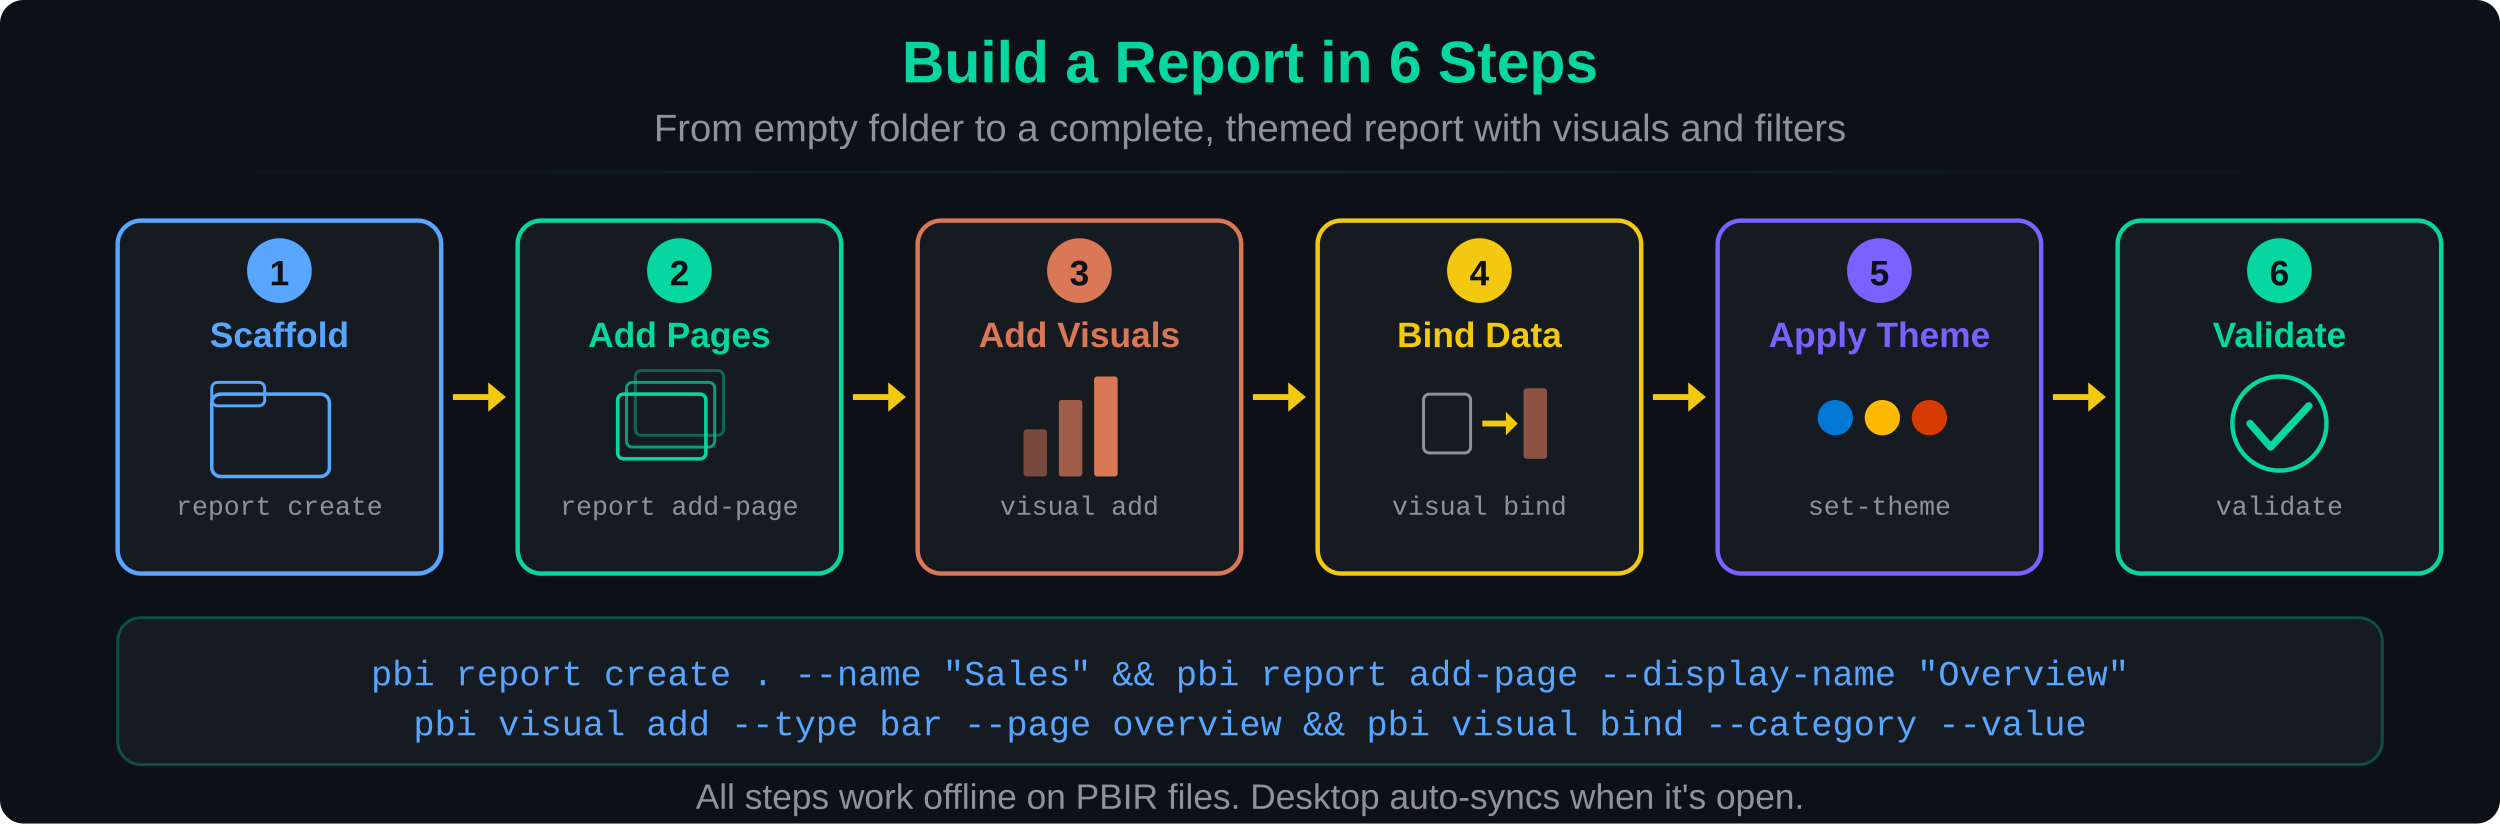
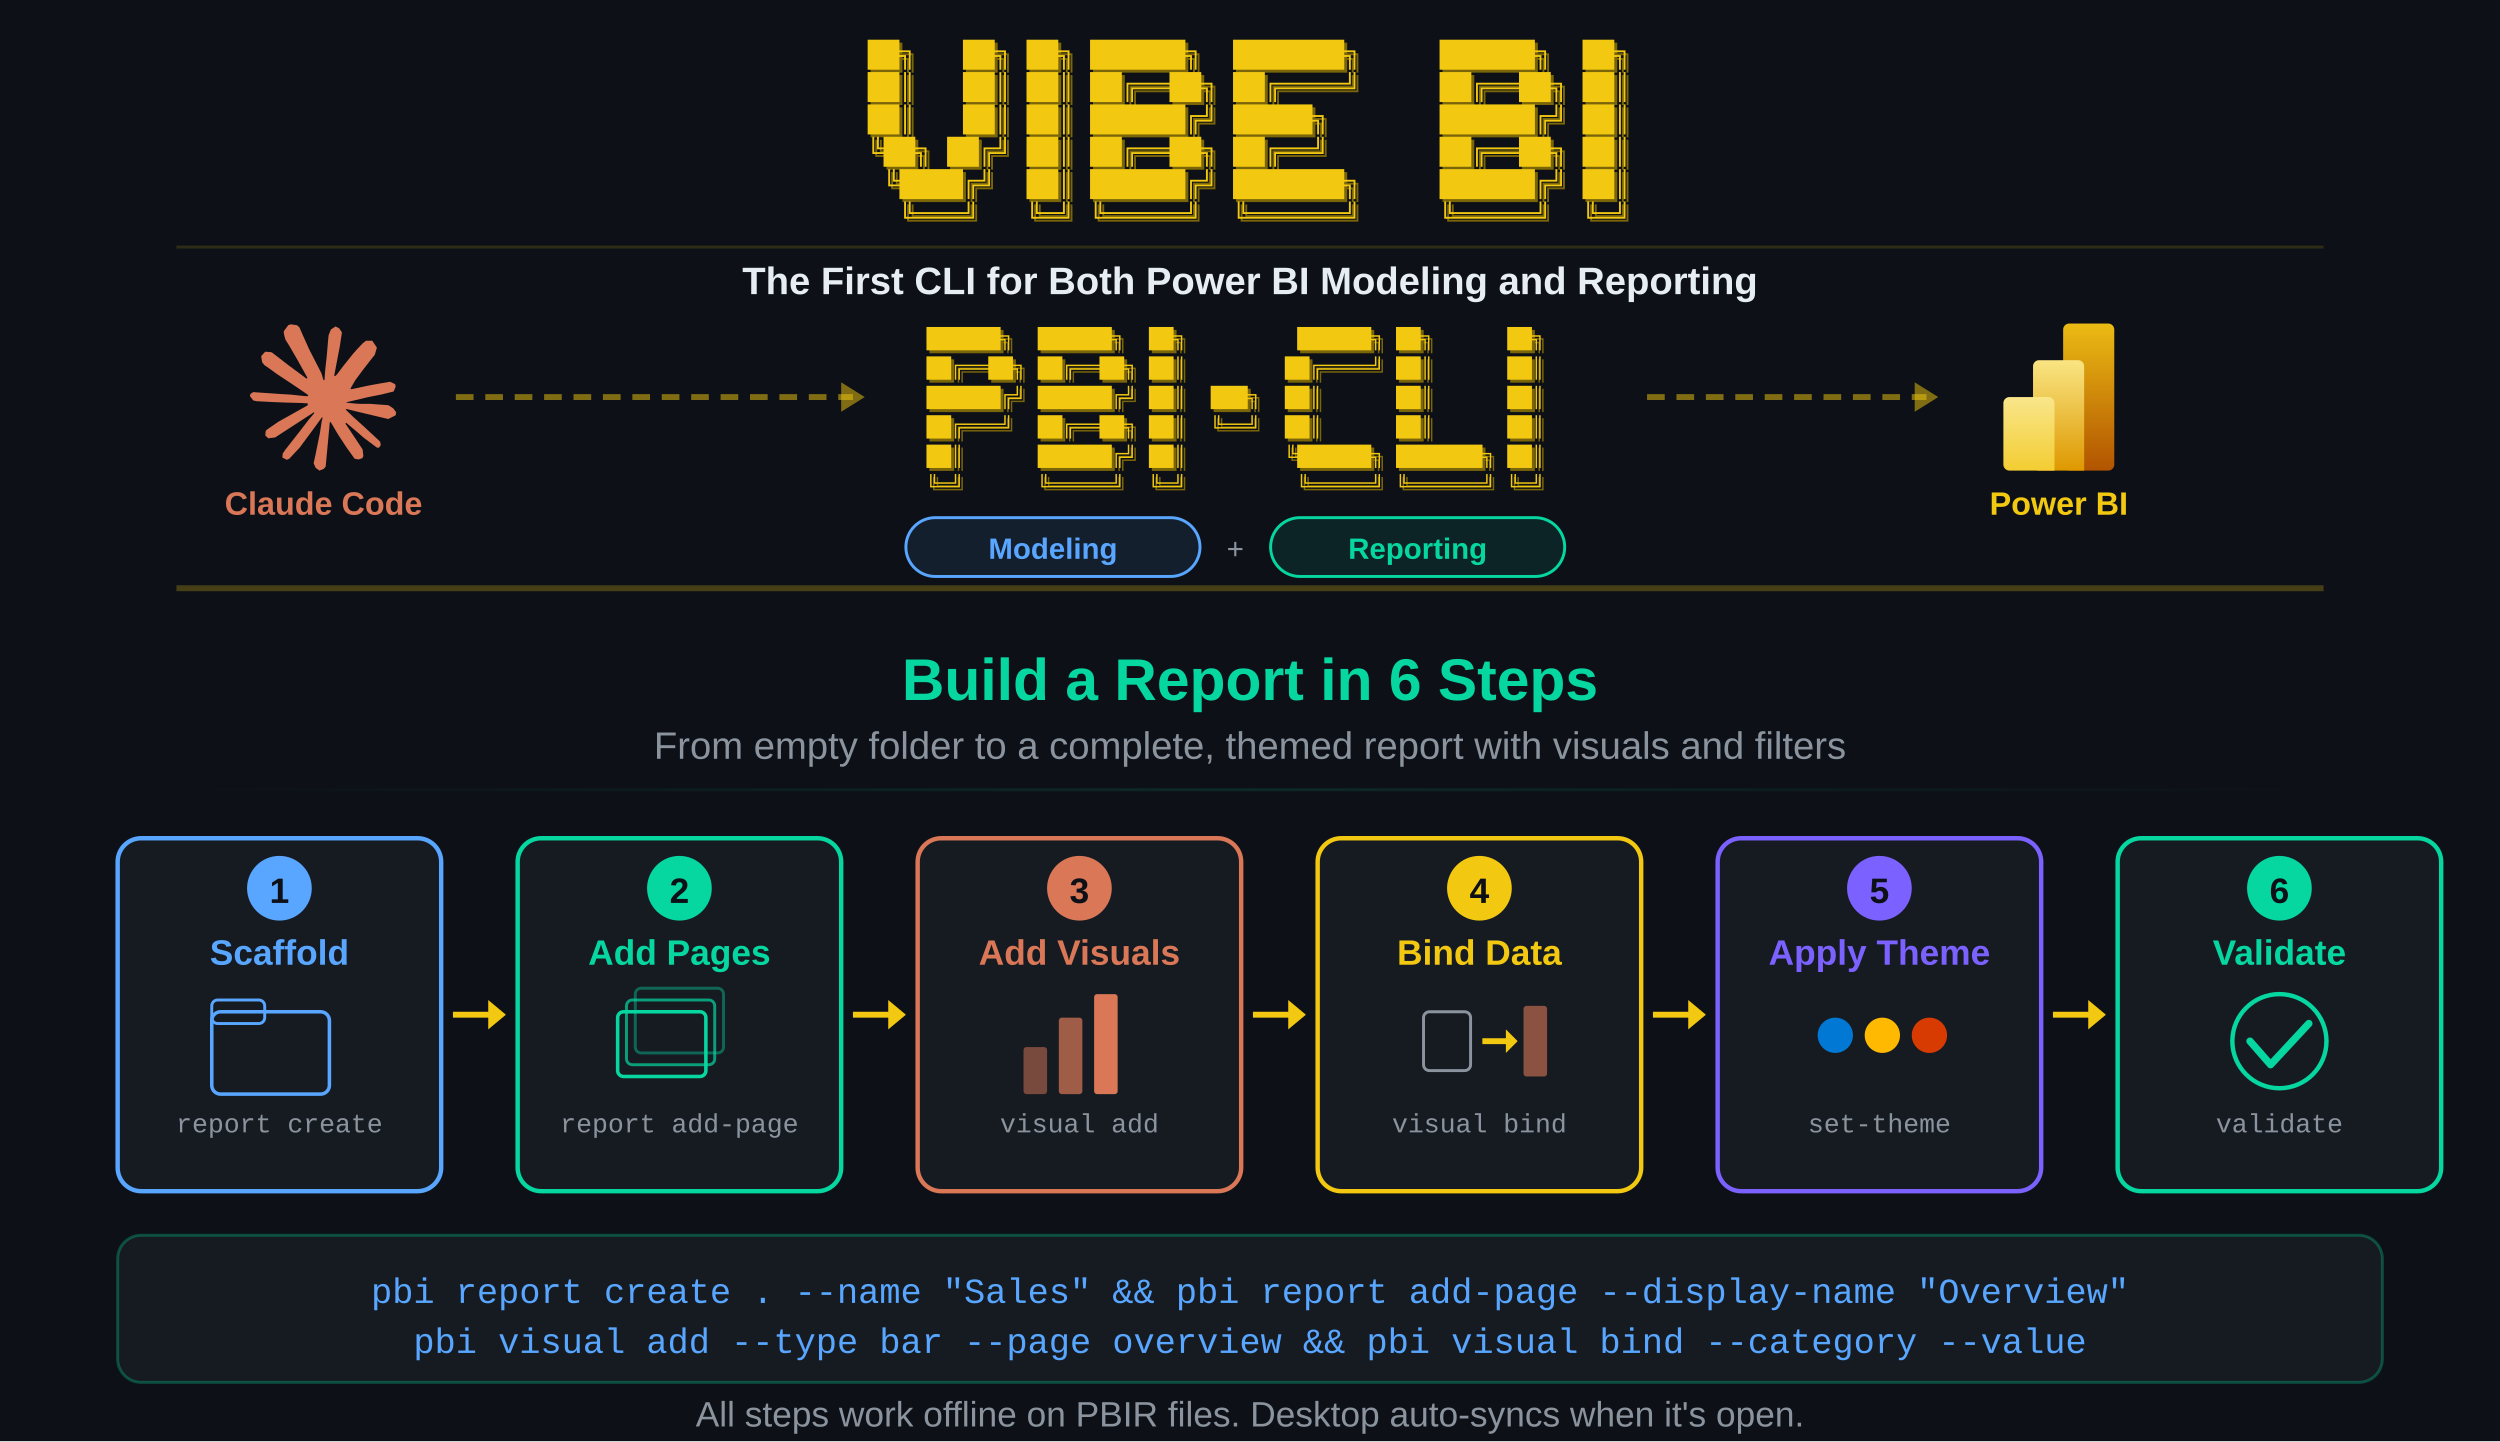
- <svg xmlns="http://www.w3.org/2000/svg" width="850" height="280" viewBox="0 0 850 280">
+ <svg xmlns="http://www.w3.org/2000/svg" width="850" height="490" viewBox="0 0 850 490">
  <defs>
+     <linearGradient id="hdr-bar1" x1="50%" y1="0%" x2="50%" y2="100%">
+       <stop offset="0%" stop-color="#EBBB14" />
+       <stop offset="100%" stop-color="#B25400" />
+     </linearGradient>
+     <linearGradient id="hdr-bar2" x1="50%" y1="0%" x2="50%" y2="100%">
+       <stop offset="0%" stop-color="#F9E583" />
+       <stop offset="100%" stop-color="#DE9800" />
+     </linearGradient>
+     <linearGradient id="hdr-bar3" x1="50%" y1="0%" x2="50%" y2="100%">
+       <stop offset="0%" stop-color="#F9E68B" />
+       <stop offset="100%" stop-color="#F3CD32" />
+     </linearGradient>
+     <linearGradient id="pbi-lg1" x1="50%" y1="0%" x2="50%" y2="100%">
+       <stop offset="0%" stop-color="#EBBB14" />
+       <stop offset="100%" stop-color="#B25400" />
+     </linearGradient>
+     <linearGradient id="pbi-lg2" x1="50%" y1="0%" x2="50%" y2="100%">
+       <stop offset="0%" stop-color="#F9E583" />
+       <stop offset="100%" stop-color="#DE9800" />
+     </linearGradient>
+     <linearGradient id="pbi-lg5" x1="50%" y1="0%" x2="50%" y2="100%">
+       <stop offset="0%" stop-color="#F9E68B" />
+       <stop offset="100%" stop-color="#F3CD32" />
+     </linearGradient>
    <linearGradient id="rw-glow" x1="0%" y1="0%" x2="100%" y2="0%">
      <stop offset="0%" stop-color="#06d6a0" stop-opacity="0" />
      <stop offset="50%" stop-color="#06d6a0" stop-opacity="0.12" />
      <stop offset="100%" stop-color="#06d6a0" stop-opacity="0" />
    </linearGradient>
  </defs>
-   <rect width="100%" height="100%" fill="#0d1117" rx="8" />
-   <text x="425" y="28" font-family="'Segoe UI', Arial, sans-serif" font-size="20" fill="#06d6a0" text-anchor="middle" font-weight="bold">Build a Report in 6 Steps</text>
-   <text x="425" y="48" font-family="'Segoe UI', Arial, sans-serif" font-size="13" fill="#8b949e" text-anchor="middle">From empty folder to a complete, themed report with visuals and filters</text>
-   <rect x="60" y="58" width="730" height="1" fill="url(#rw-glow)" />
-   <rect x="40" y="75" width="110" height="120" rx="8" fill="#161b22" stroke="#58a6ff" stroke-width="1.5" />
-   <circle cx="95" cy="92" r="11" fill="#58a6ff" />
-   <text x="95" y="97" font-family="'Segoe UI', Arial, sans-serif" font-size="12" fill="#0d1117" text-anchor="middle" font-weight="bold">1</text>
-   <text x="95" y="118" font-family="'Segoe UI', Arial, sans-serif" font-size="12" fill="#58a6ff" text-anchor="middle" font-weight="bold">Scaffold</text>
-   <g transform="translate(72, 128)">
-     <rect x="0" y="6" width="40" height="28" rx="3" fill="none" stroke="#58a6ff" stroke-width="1.2" />
-     <rect x="0" y="2" width="18" height="8" rx="2" fill="none" stroke="#58a6ff" stroke-width="1" />
+   <rect width="100%" height="100%" fill="#0d1117" />
+   <text font-family="'Courier New', Courier, monospace" font-size="9" fill="#7A6508" xml:space="preserve">
+     <tspan x="296" y="22">██╗   ██╗ ██╗ ██████╗  ███████╗     ██████╗  ██╗</tspan>
+     <tspan x="296" y="33">██║   ██║ ██║ ██╔══██╗ ██╔════╝     ██╔══██╗ ██║</tspan>
+     <tspan x="296" y="44">██║   ██║ ██║ ██████╔╝ █████╗       ██████╔╝ ██║</tspan>
+     <tspan x="296" y="55">╚██╗ ██╔╝ ██║ ██╔══██╗ ██╔══╝       ██╔══██╗ ██║</tspan>
+     <tspan x="296" y="66"> ╚████╔╝  ██║ ██████╔╝ ███████╗     ██████╔╝ ██║</tspan>
+     <tspan x="296" y="77">  ╚═══╝   ╚═╝ ╚═════╝  ╚══════╝     ╚═════╝  ╚═╝</tspan>
+   </text>
+   <text font-family="'Courier New', Courier, monospace" font-size="9" fill="#F2C811" xml:space="preserve">
+     <tspan x="295" y="21">██╗   ██╗ ██╗ ██████╗  ███████╗     ██████╗  ██╗</tspan>
+     <tspan x="295" y="32">██║   ██║ ██║ ██╔══██╗ ██╔════╝     ██╔══██╗ ██║</tspan>
+     <tspan x="295" y="43">██║   ██║ ██║ ██████╔╝ █████╗       ██████╔╝ ██║</tspan>
+     <tspan x="295" y="54">╚██╗ ██╔╝ ██║ ██╔══██╗ ██╔══╝       ██╔══██╗ ██║</tspan>
+     <tspan x="295" y="65"> ╚████╔╝  ██║ ██████╔╝ ███████╗     ██████╔╝ ██║</tspan>
+     <tspan x="295" y="76">  ╚═══╝   ╚═╝ ╚═════╝  ╚══════╝     ╚═════╝  ╚═╝</tspan>
+   </text>
+   <line x1="60" y1="84" x2="790" y2="84" stroke="#F2C811" stroke-opacity="0.15" stroke-width="1" />
+   <text x="425" y="100" font-family="'Segoe UI', Arial, sans-serif" font-size="13" fill="#e6edf3" text-anchor="middle" font-weight="600">The First CLI for Both Power BI Modeling and Reporting</text>
+   <svg x="85" y="110" width="50" height="50" viewBox="0 0 1200 1200">
+     <path fill="#d97757" d="M 233.96 800.215 L 468.644 668.537 L 472.591 657.101 L 468.644 650.738 L 457.208 650.738 L 417.987 648.322 L 283.893 644.698 L 167.597 639.866 L 54.926 633.826 L 26.577 627.785 L 3.3e-05 592.752 L 2.738 575.275 L 26.577 559.248 L 60.725 562.228 L 136.188 567.383 L 249.423 575.195 L 331.57 580.027 L 453.262 592.671 L 472.591 592.671 L 475.329 584.859 L 468.725 580.027 L 463.571 575.195 L 346.389 495.785 L 219.544 411.866 L 153.101 363.544 L 117.181 339.06 L 99.06 316.107 L 91.248 266.014 L 123.866 230.094 L 167.678 233.074 L 178.873 236.054 L 223.248 270.201 L 318.04 343.57 L 441.826 434.738 L 459.946 449.799 L 467.195 444.644 L 468.081 441.02 L 459.946 427.409 L 392.617 305.718 L 320.779 181.933 L 288.805 130.631 L 280.349 99.866 C 277.369 87.221 275.195 76.591 275.195 63.624 L 312.322 13.208 L 332.859 6.604 L 382.389 13.208 L 403.248 31.329 L 434.014 101.718 L 483.866 212.537 L 561.181 363.221 L 583.812 407.919 L 595.893 449.315 L 600.403 461.96 L 608.215 461.96 L 608.215 454.712 L 614.577 369.826 L 626.336 265.611 L 637.772 131.517 L 641.718 93.745 L 660.403 48.483 L 697.53 24 L 726.524 37.852 L 750.363 72 L 747.06 94.067 L 732.886 186.201 L 705.101 330.524 L 686.98 427.168 L 697.53 427.168 L 709.611 415.087 L 758.497 350.175 L 840.644 247.49 L 876.886 206.738 L 919.168 161.718 L 946.309 140.295 L 997.611 140.295 L 1035.383 196.43 L 1018.47 254.416 L 965.638 321.423 L 921.826 378.202 L 859.007 462.765 L 819.785 530.416 L 823.409 535.812 L 832.752 534.926 L 974.658 504.725 L 1051.329 490.873 L 1142.819 475.168 L 1184.215 494.497 L 1188.725 514.148 L 1172.456 554.336 L 1074.604 578.497 L 959.839 601.45 L 788.94 641.879 L 786.846 643.409 L 789.262 646.389 L 866.255 653.638 L 899.195 655.409 L 979.812 655.409 L 1129.933 666.604 L 1169.154 692.537 L 1192.671 724.269 L 1188.725 748.43 L 1128.322 779.195 L 1046.819 759.866 L 856.591 714.604 L 791.356 698.336 L 782.336 698.336 L 782.336 703.732 L 836.698 756.886 L 936.322 846.846 L 1061.074 962.819 L 1067.436 991.49 L 1051.409 1014.121 L 1034.497 1011.705 L 924.886 929.235 L 882.604 892.108 L 786.846 811.49 L 780.483 811.49 L 780.483 819.946 L 802.55 852.242 L 919.087 1027.409 L 925.128 1081.128 L 916.671 1098.604 L 886.47 1109.154 L 853.289 1103.114 L 785.074 1007.356 L 714.685 899.517 L 657.906 802.872 L 650.98 806.819 L 617.477 1167.705 L 601.772 1186.148 L 565.53 1200 L 535.329 1177.047 L 519.302 1139.92 L 535.329 1066.551 L 554.658 970.792 L 570.362 894.685 L 584.537 800.134 L 592.993 768.725 L 592.43 766.631 L 585.503 767.517 L 514.228 865.369 L 405.826 1011.866 L 320.054 1103.678 L 299.517 1111.812 L 263.92 1093.369 L 267.221 1060.43 L 287.114 1031.114 L 405.826 880.107 L 477.423 786.524 L 523.651 732.483 L 523.329 724.671 L 520.591 724.671 L 205.289 929.396 L 149.154 936.644 L 124.993 914.014 L 127.973 876.886 L 139.409 864.805 L 234.201 799.57 L 233.879 799.893 Z" />
+   </svg>
+   <text x="110" y="175" font-family="'Segoe UI', Arial, sans-serif" font-size="11" fill="#d97757" text-anchor="middle" font-weight="600">Claude Code</text>
+   <line x1="155" y1="135" x2="290" y2="135" stroke="#F2C811" stroke-width="2" stroke-dasharray="6,4" stroke-opacity="0.5" />
+   <polygon points="294,135 286,130 286,140" fill="#F2C811" fill-opacity="0.5" />
+   <text font-family="'Courier New', Courier, monospace" font-size="7" fill="#7A6508" xml:space="preserve">
+     <tspan x="316" y="118">██████╗  ██████╗  ██╗         ██████╗ ██╗      ██╗</tspan>
+     <tspan x="316" y="128">██╔══██╗ ██╔══██╗ ██║        ██╔════╝ ██║      ██║</tspan>
+     <tspan x="316" y="138">██████╔╝ ██████╔╝ ██║  ███╗  ██║      ██║      ██║</tspan>
+     <tspan x="316" y="148">██╔═══╝  ██╔══██╗ ██║  ╚══╝  ██║      ██║      ██║</tspan>
+     <tspan x="316" y="158">██║      ██████╔╝ ██║        ╚██████╗ ███████╗ ██║</tspan>
+     <tspan x="316" y="168">╚═╝      ╚═════╝  ╚═╝         ╚═════╝ ╚══════╝ ╚═╝</tspan>
+   </text>
+   <text font-family="'Courier New', Courier, monospace" font-size="7" fill="#F2C811" xml:space="preserve">
+     <tspan x="315" y="117">██████╗  ██████╗  ██╗         ██████╗ ██╗      ██╗</tspan>
+     <tspan x="315" y="127">██╔══██╗ ██╔══██╗ ██║        ██╔════╝ ██║      ██║</tspan>
+     <tspan x="315" y="137">██████╔╝ ██████╔╝ ██║  ███╗  ██║      ██║      ██║</tspan>
+     <tspan x="315" y="147">██╔═══╝  ██╔══██╗ ██║  ╚══╝  ██║      ██║      ██║</tspan>
+     <tspan x="315" y="157">██║      ██████╔╝ ██║        ╚██████╗ ███████╗ ██║</tspan>
+     <tspan x="315" y="167">╚═╝      ╚═════╝  ╚═╝         ╚═════╝ ╚══════╝ ╚═╝</tspan>
+   </text>
+   <line x1="560" y1="135" x2="655" y2="135" stroke="#F2C811" stroke-width="2" stroke-dasharray="6,4" stroke-opacity="0.5" />
+   <polygon points="659,135 651,130 651,140" fill="#F2C811" fill-opacity="0.5" />
+   <svg x="675" y="110" width="50" height="50" viewBox="0 0 630 630">
+     <g transform="translate(77.5, 0)">
+       <rect fill="url(#pbi-lg1)" x="256" y="0" width="219" height="630" rx="26" />
+       <path fill="url(#pbi-lg2)" d="M346,604 L346,630 L320,630 L153,630 C138.64,630 127,618.36 127,604 L127,183 C127,168.64 138.64,157 153,157 L320,157 C334.36,157 346,168.64 346,183 L346,604 Z" />
+       <path fill="url(#pbi-lg5)" d="M219,604 L219,630 L193,630 L26,630 C11.64,630 0,618.36 0,604 L0,341 C0,326.64 11.64,315 26,315 L193,315 C207.36,315 219,326.64 219,341 L219,604 Z" />
+     </g>
+   </svg>
+   <text x="700" y="175" font-family="'Segoe UI', Arial, sans-serif" font-size="11" fill="#F2C811" text-anchor="middle" font-weight="600">Power BI</text>
+   <rect x="308" y="176" width="100" height="20" rx="10" fill="#58a6ff" fill-opacity="0.1" stroke="#58a6ff" stroke-width="1" />
+   <text x="358" y="190" font-family="'Segoe UI', Arial, sans-serif" font-size="10" fill="#58a6ff" text-anchor="middle" font-weight="600">Modeling</text>
+   <text x="420" y="190" font-family="'Segoe UI', Arial, sans-serif" font-size="10" fill="#8b949e" text-anchor="middle">+</text>
+   <rect x="432" y="176" width="100" height="20" rx="10" fill="#06d6a0" fill-opacity="0.1" stroke="#06d6a0" stroke-width="1" />
+   <text x="482" y="190" font-family="'Segoe UI', Arial, sans-serif" font-size="10" fill="#06d6a0" text-anchor="middle" font-weight="600">Reporting</text>
+   <line x1="60" y1="200" x2="790" y2="200" stroke="#F2C811" stroke-opacity="0.25" stroke-width="2" />
+   <g transform="translate(0, 210)">
+     <text x="425" y="28" font-family="'Segoe UI', Arial, sans-serif" font-size="20" fill="#06d6a0" text-anchor="middle" font-weight="bold">Build a Report in 6 Steps</text>
+     <text x="425" y="48" font-family="'Segoe UI', Arial, sans-serif" font-size="13" fill="#8b949e" text-anchor="middle">From empty folder to a complete, themed report with visuals and filters</text>
+     <rect x="60" y="58" width="730" height="1" fill="url(#rw-glow)" />
+     <rect x="40" y="75" width="110" height="120" rx="8" fill="#161b22" stroke="#58a6ff" stroke-width="1.5" />
+     <circle cx="95" cy="92" r="11" fill="#58a6ff" />
+     <text x="95" y="97" font-family="'Segoe UI', Arial, sans-serif" font-size="12" fill="#0d1117" text-anchor="middle" font-weight="bold">1</text>
+     <text x="95" y="118" font-family="'Segoe UI', Arial, sans-serif" font-size="12" fill="#58a6ff" text-anchor="middle" font-weight="bold">Scaffold</text>
+     <g transform="translate(72, 128)">
+       <rect x="0" y="6" width="40" height="28" rx="3" fill="none" stroke="#58a6ff" stroke-width="1.2" />
+       <rect x="0" y="2" width="18" height="8" rx="2" fill="none" stroke="#58a6ff" stroke-width="1" />
+     </g>
+     <text x="95" y="175" font-family="'Courier New', Courier, monospace" font-size="9" fill="#8b949e" text-anchor="middle">report create</text>
+     <line x1="154" y1="135" x2="168" y2="135" stroke="#F2C811" stroke-width="2" />
+     <polygon points="172,135 166,130 166,140" fill="#F2C811" />
+     <rect x="176" y="75" width="110" height="120" rx="8" fill="#161b22" stroke="#06d6a0" stroke-width="1.5" />
+     <circle cx="231" cy="92" r="11" fill="#06d6a0" />
+     <text x="231" y="97" font-family="'Segoe UI', Arial, sans-serif" font-size="12" fill="#0d1117" text-anchor="middle" font-weight="bold">2</text>
+     <text x="231" y="118" font-family="'Segoe UI', Arial, sans-serif" font-size="12" fill="#06d6a0" text-anchor="middle" font-weight="bold">Add Pages</text>
+     <g transform="translate(210, 126)">
+       <rect x="6" y="0" width="30" height="22" rx="2" fill="none" stroke="#06d6a0" stroke-width="1" opacity="0.4" />
+       <rect x="3" y="4" width="30" height="22" rx="2" fill="none" stroke="#06d6a0" stroke-width="1" opacity="0.7" />
+       <rect x="0" y="8" width="30" height="22" rx="2" fill="none" stroke="#06d6a0" stroke-width="1.2" />
+     </g>
+     <text x="231" y="175" font-family="'Courier New', Courier, monospace" font-size="9" fill="#8b949e" text-anchor="middle">report add-page</text>
+     <line x1="290" y1="135" x2="304" y2="135" stroke="#F2C811" stroke-width="2" />
+     <polygon points="308,135 302,130 302,140" fill="#F2C811" />
+     <rect x="312" y="75" width="110" height="120" rx="8" fill="#161b22" stroke="#d97757" stroke-width="1.5" />
+     <circle cx="367" cy="92" r="11" fill="#d97757" />
+     <text x="367" y="97" font-family="'Segoe UI', Arial, sans-serif" font-size="12" fill="#0d1117" text-anchor="middle" font-weight="bold">3</text>
+     <text x="367" y="118" font-family="'Segoe UI', Arial, sans-serif" font-size="12" fill="#d97757" text-anchor="middle" font-weight="bold">Add Visuals</text>
+     <g transform="translate(348, 128)">
+       <rect x="0" y="18" width="8" height="16" rx="1" fill="#d97757" opacity="0.5" />
+       <rect x="12" y="8" width="8" height="26" rx="1" fill="#d97757" opacity="0.7" />
+       <rect x="24" y="0" width="8" height="34" rx="1" fill="#d97757" />
+     </g>
+     <text x="367" y="175" font-family="'Courier New', Courier, monospace" font-size="9" fill="#8b949e" text-anchor="middle">visual add</text>
+     <line x1="426" y1="135" x2="440" y2="135" stroke="#F2C811" stroke-width="2" />
+     <polygon points="444,135 438,130 438,140" fill="#F2C811" />
+     <rect x="448" y="75" width="110" height="120" rx="8" fill="#161b22" stroke="#F2C811" stroke-width="1.5" />
+     <circle cx="503" cy="92" r="11" fill="#F2C811" />
+     <text x="503" y="97" font-family="'Segoe UI', Arial, sans-serif" font-size="12" fill="#0d1117" text-anchor="middle" font-weight="bold">4</text>
+     <text x="503" y="118" font-family="'Segoe UI', Arial, sans-serif" font-size="12" fill="#F2C811" text-anchor="middle" font-weight="bold">Bind Data</text>
+     <g transform="translate(484, 128)">
+       <rect x="0" y="6" width="16" height="20" rx="2" fill="none" stroke="#8b949e" stroke-width="1" />
+       <line x1="20" y1="16" x2="30" y2="16" stroke="#F2C811" stroke-width="2" />
+       <polygon points="32,16 28,12 28,20" fill="#F2C811" />
+       <rect x="34" y="4" width="8" height="24" rx="1" fill="#d97757" opacity="0.6" />
+     </g>
+     <text x="503" y="175" font-family="'Courier New', Courier, monospace" font-size="9" fill="#8b949e" text-anchor="middle">visual bind</text>
+     <line x1="562" y1="135" x2="576" y2="135" stroke="#F2C811" stroke-width="2" />
+     <polygon points="580,135 574,130 574,140" fill="#F2C811" />
+     <rect x="584" y="75" width="110" height="120" rx="8" fill="#161b22" stroke="#7b61ff" stroke-width="1.5" />
+     <circle cx="639" cy="92" r="11" fill="#7b61ff" />
+     <text x="639" y="97" font-family="'Segoe UI', Arial, sans-serif" font-size="12" fill="#0d1117" text-anchor="middle" font-weight="bold">5</text>
+     <text x="639" y="118" font-family="'Segoe UI', Arial, sans-serif" font-size="12" fill="#7b61ff" text-anchor="middle" font-weight="bold">Apply Theme</text>
+     <g transform="translate(616, 132)">
+       <circle cx="8" cy="10" r="6" fill="#0078D4" />
+       <circle cx="24" cy="10" r="6" fill="#FFB900" />
+       <circle cx="40" cy="10" r="6" fill="#D83B01" />
+     </g>
+     <text x="639" y="175" font-family="'Courier New', Courier, monospace" font-size="9" fill="#8b949e" text-anchor="middle">set-theme</text>
+     <line x1="698" y1="135" x2="712" y2="135" stroke="#F2C811" stroke-width="2" />
+     <polygon points="716,135 710,130 710,140" fill="#F2C811" />
+     <rect x="720" y="75" width="110" height="120" rx="8" fill="#161b22" stroke="#06d6a0" stroke-width="1.5" />
+     <circle cx="775" cy="92" r="11" fill="#06d6a0" />
+     <text x="775" y="97" font-family="'Segoe UI', Arial, sans-serif" font-size="12" fill="#0d1117" text-anchor="middle" font-weight="bold">6</text>
+     <text x="775" y="118" font-family="'Segoe UI', Arial, sans-serif" font-size="12" fill="#06d6a0" text-anchor="middle" font-weight="bold">Validate</text>
+     <g transform="translate(757, 128)">
+       <circle cx="18" cy="16" r="16" fill="none" stroke="#06d6a0" stroke-width="1.5" />
+       <polyline points="8,16 15,24 28,10" fill="none" stroke="#06d6a0" stroke-width="2.5" stroke-linecap="round" stroke-linejoin="round" />
+     </g>
+     <text x="775" y="175" font-family="'Courier New', Courier, monospace" font-size="9" fill="#8b949e" text-anchor="middle">validate</text>
+     <rect x="40" y="210" width="770" height="50" rx="8" fill="#161b22" stroke="#06d6a0" stroke-width="1" stroke-opacity="0.3" />
+     <text x="425" y="233" font-family="'Courier New', Courier, monospace" font-size="12" fill="#58a6ff" text-anchor="middle">pbi report create . --name "Sales" &amp;&amp; pbi report add-page --display-name "Overview"</text>
+     <text x="425" y="250" font-family="'Courier New', Courier, monospace" font-size="12" fill="#58a6ff" text-anchor="middle">pbi visual add --type bar --page overview &amp;&amp; pbi visual bind --category --value</text>
+     <text x="425" y="275" font-family="'Segoe UI', Arial, sans-serif" font-size="12" fill="#8b949e" text-anchor="middle">All steps work offline on PBIR files. Desktop auto-syncs when it's open.</text>
  </g>
-   <text x="95" y="175" font-family="'Courier New', Courier, monospace" font-size="9" fill="#8b949e" text-anchor="middle">report create</text>
-   <line x1="154" y1="135" x2="168" y2="135" stroke="#F2C811" stroke-width="2" />
-   <polygon points="172,135 166,130 166,140" fill="#F2C811" />
-   <rect x="176" y="75" width="110" height="120" rx="8" fill="#161b22" stroke="#06d6a0" stroke-width="1.5" />
-   <circle cx="231" cy="92" r="11" fill="#06d6a0" />
-   <text x="231" y="97" font-family="'Segoe UI', Arial, sans-serif" font-size="12" fill="#0d1117" text-anchor="middle" font-weight="bold">2</text>
-   <text x="231" y="118" font-family="'Segoe UI', Arial, sans-serif" font-size="12" fill="#06d6a0" text-anchor="middle" font-weight="bold">Add Pages</text>
-   <g transform="translate(210, 126)">
-     <rect x="6" y="0" width="30" height="22" rx="2" fill="none" stroke="#06d6a0" stroke-width="1" opacity="0.4" />
-     <rect x="3" y="4" width="30" height="22" rx="2" fill="none" stroke="#06d6a0" stroke-width="1" opacity="0.7" />
-     <rect x="0" y="8" width="30" height="22" rx="2" fill="none" stroke="#06d6a0" stroke-width="1.2" />
-   </g>
-   <text x="231" y="175" font-family="'Courier New', Courier, monospace" font-size="9" fill="#8b949e" text-anchor="middle">report add-page</text>
-   <line x1="290" y1="135" x2="304" y2="135" stroke="#F2C811" stroke-width="2" />
-   <polygon points="308,135 302,130 302,140" fill="#F2C811" />
-   <rect x="312" y="75" width="110" height="120" rx="8" fill="#161b22" stroke="#d97757" stroke-width="1.5" />
-   <circle cx="367" cy="92" r="11" fill="#d97757" />
-   <text x="367" y="97" font-family="'Segoe UI', Arial, sans-serif" font-size="12" fill="#0d1117" text-anchor="middle" font-weight="bold">3</text>
-   <text x="367" y="118" font-family="'Segoe UI', Arial, sans-serif" font-size="12" fill="#d97757" text-anchor="middle" font-weight="bold">Add Visuals</text>
-   <g transform="translate(348, 128)">
-     <rect x="0" y="18" width="8" height="16" rx="1" fill="#d97757" opacity="0.5" />
-     <rect x="12" y="8" width="8" height="26" rx="1" fill="#d97757" opacity="0.7" />
-     <rect x="24" y="0" width="8" height="34" rx="1" fill="#d97757" />
-   </g>
-   <text x="367" y="175" font-family="'Courier New', Courier, monospace" font-size="9" fill="#8b949e" text-anchor="middle">visual add</text>
-   <line x1="426" y1="135" x2="440" y2="135" stroke="#F2C811" stroke-width="2" />
-   <polygon points="444,135 438,130 438,140" fill="#F2C811" />
-   <rect x="448" y="75" width="110" height="120" rx="8" fill="#161b22" stroke="#F2C811" stroke-width="1.5" />
-   <circle cx="503" cy="92" r="11" fill="#F2C811" />
-   <text x="503" y="97" font-family="'Segoe UI', Arial, sans-serif" font-size="12" fill="#0d1117" text-anchor="middle" font-weight="bold">4</text>
-   <text x="503" y="118" font-family="'Segoe UI', Arial, sans-serif" font-size="12" fill="#F2C811" text-anchor="middle" font-weight="bold">Bind Data</text>
-   <g transform="translate(484, 128)">
-     <rect x="0" y="6" width="16" height="20" rx="2" fill="none" stroke="#8b949e" stroke-width="1" />
-     <line x1="20" y1="16" x2="30" y2="16" stroke="#F2C811" stroke-width="2" />
-     <polygon points="32,16 28,12 28,20" fill="#F2C811" />
-     <rect x="34" y="4" width="8" height="24" rx="1" fill="#d97757" opacity="0.6" />
-   </g>
-   <text x="503" y="175" font-family="'Courier New', Courier, monospace" font-size="9" fill="#8b949e" text-anchor="middle">visual bind</text>
-   <line x1="562" y1="135" x2="576" y2="135" stroke="#F2C811" stroke-width="2" />
-   <polygon points="580,135 574,130 574,140" fill="#F2C811" />
-   <rect x="584" y="75" width="110" height="120" rx="8" fill="#161b22" stroke="#7b61ff" stroke-width="1.5" />
-   <circle cx="639" cy="92" r="11" fill="#7b61ff" />
-   <text x="639" y="97" font-family="'Segoe UI', Arial, sans-serif" font-size="12" fill="#0d1117" text-anchor="middle" font-weight="bold">5</text>
-   <text x="639" y="118" font-family="'Segoe UI', Arial, sans-serif" font-size="12" fill="#7b61ff" text-anchor="middle" font-weight="bold">Apply Theme</text>
-   <g transform="translate(616, 132)">
-     <circle cx="8" cy="10" r="6" fill="#0078D4" />
-     <circle cx="24" cy="10" r="6" fill="#FFB900" />
-     <circle cx="40" cy="10" r="6" fill="#D83B01" />
-   </g>
-   <text x="639" y="175" font-family="'Courier New', Courier, monospace" font-size="9" fill="#8b949e" text-anchor="middle">set-theme</text>
-   <line x1="698" y1="135" x2="712" y2="135" stroke="#F2C811" stroke-width="2" />
-   <polygon points="716,135 710,130 710,140" fill="#F2C811" />
-   <rect x="720" y="75" width="110" height="120" rx="8" fill="#161b22" stroke="#06d6a0" stroke-width="1.5" />
-   <circle cx="775" cy="92" r="11" fill="#06d6a0" />
-   <text x="775" y="97" font-family="'Segoe UI', Arial, sans-serif" font-size="12" fill="#0d1117" text-anchor="middle" font-weight="bold">6</text>
-   <text x="775" y="118" font-family="'Segoe UI', Arial, sans-serif" font-size="12" fill="#06d6a0" text-anchor="middle" font-weight="bold">Validate</text>
-   <g transform="translate(757, 128)">
-     <circle cx="18" cy="16" r="16" fill="none" stroke="#06d6a0" stroke-width="1.5" />
-     <polyline points="8,16 15,24 28,10" fill="none" stroke="#06d6a0" stroke-width="2.5" stroke-linecap="round" stroke-linejoin="round" />
-   </g>
-   <text x="775" y="175" font-family="'Courier New', Courier, monospace" font-size="9" fill="#8b949e" text-anchor="middle">validate</text>
-   <rect x="40" y="210" width="770" height="50" rx="8" fill="#161b22" stroke="#06d6a0" stroke-width="1" stroke-opacity="0.3" />
-   <text x="425" y="233" font-family="'Courier New', Courier, monospace" font-size="12" fill="#58a6ff" text-anchor="middle">pbi report create . --name "Sales" &amp;&amp; pbi report add-page --display-name "Overview"</text>
-   <text x="425" y="250" font-family="'Courier New', Courier, monospace" font-size="12" fill="#58a6ff" text-anchor="middle">pbi visual add --type bar --page overview &amp;&amp; pbi visual bind --category --value</text>
-   <text x="425" y="275" font-family="'Segoe UI', Arial, sans-serif" font-size="12" fill="#8b949e" text-anchor="middle">All steps work offline on PBIR files. Desktop auto-syncs when it's open.</text>
</svg>
